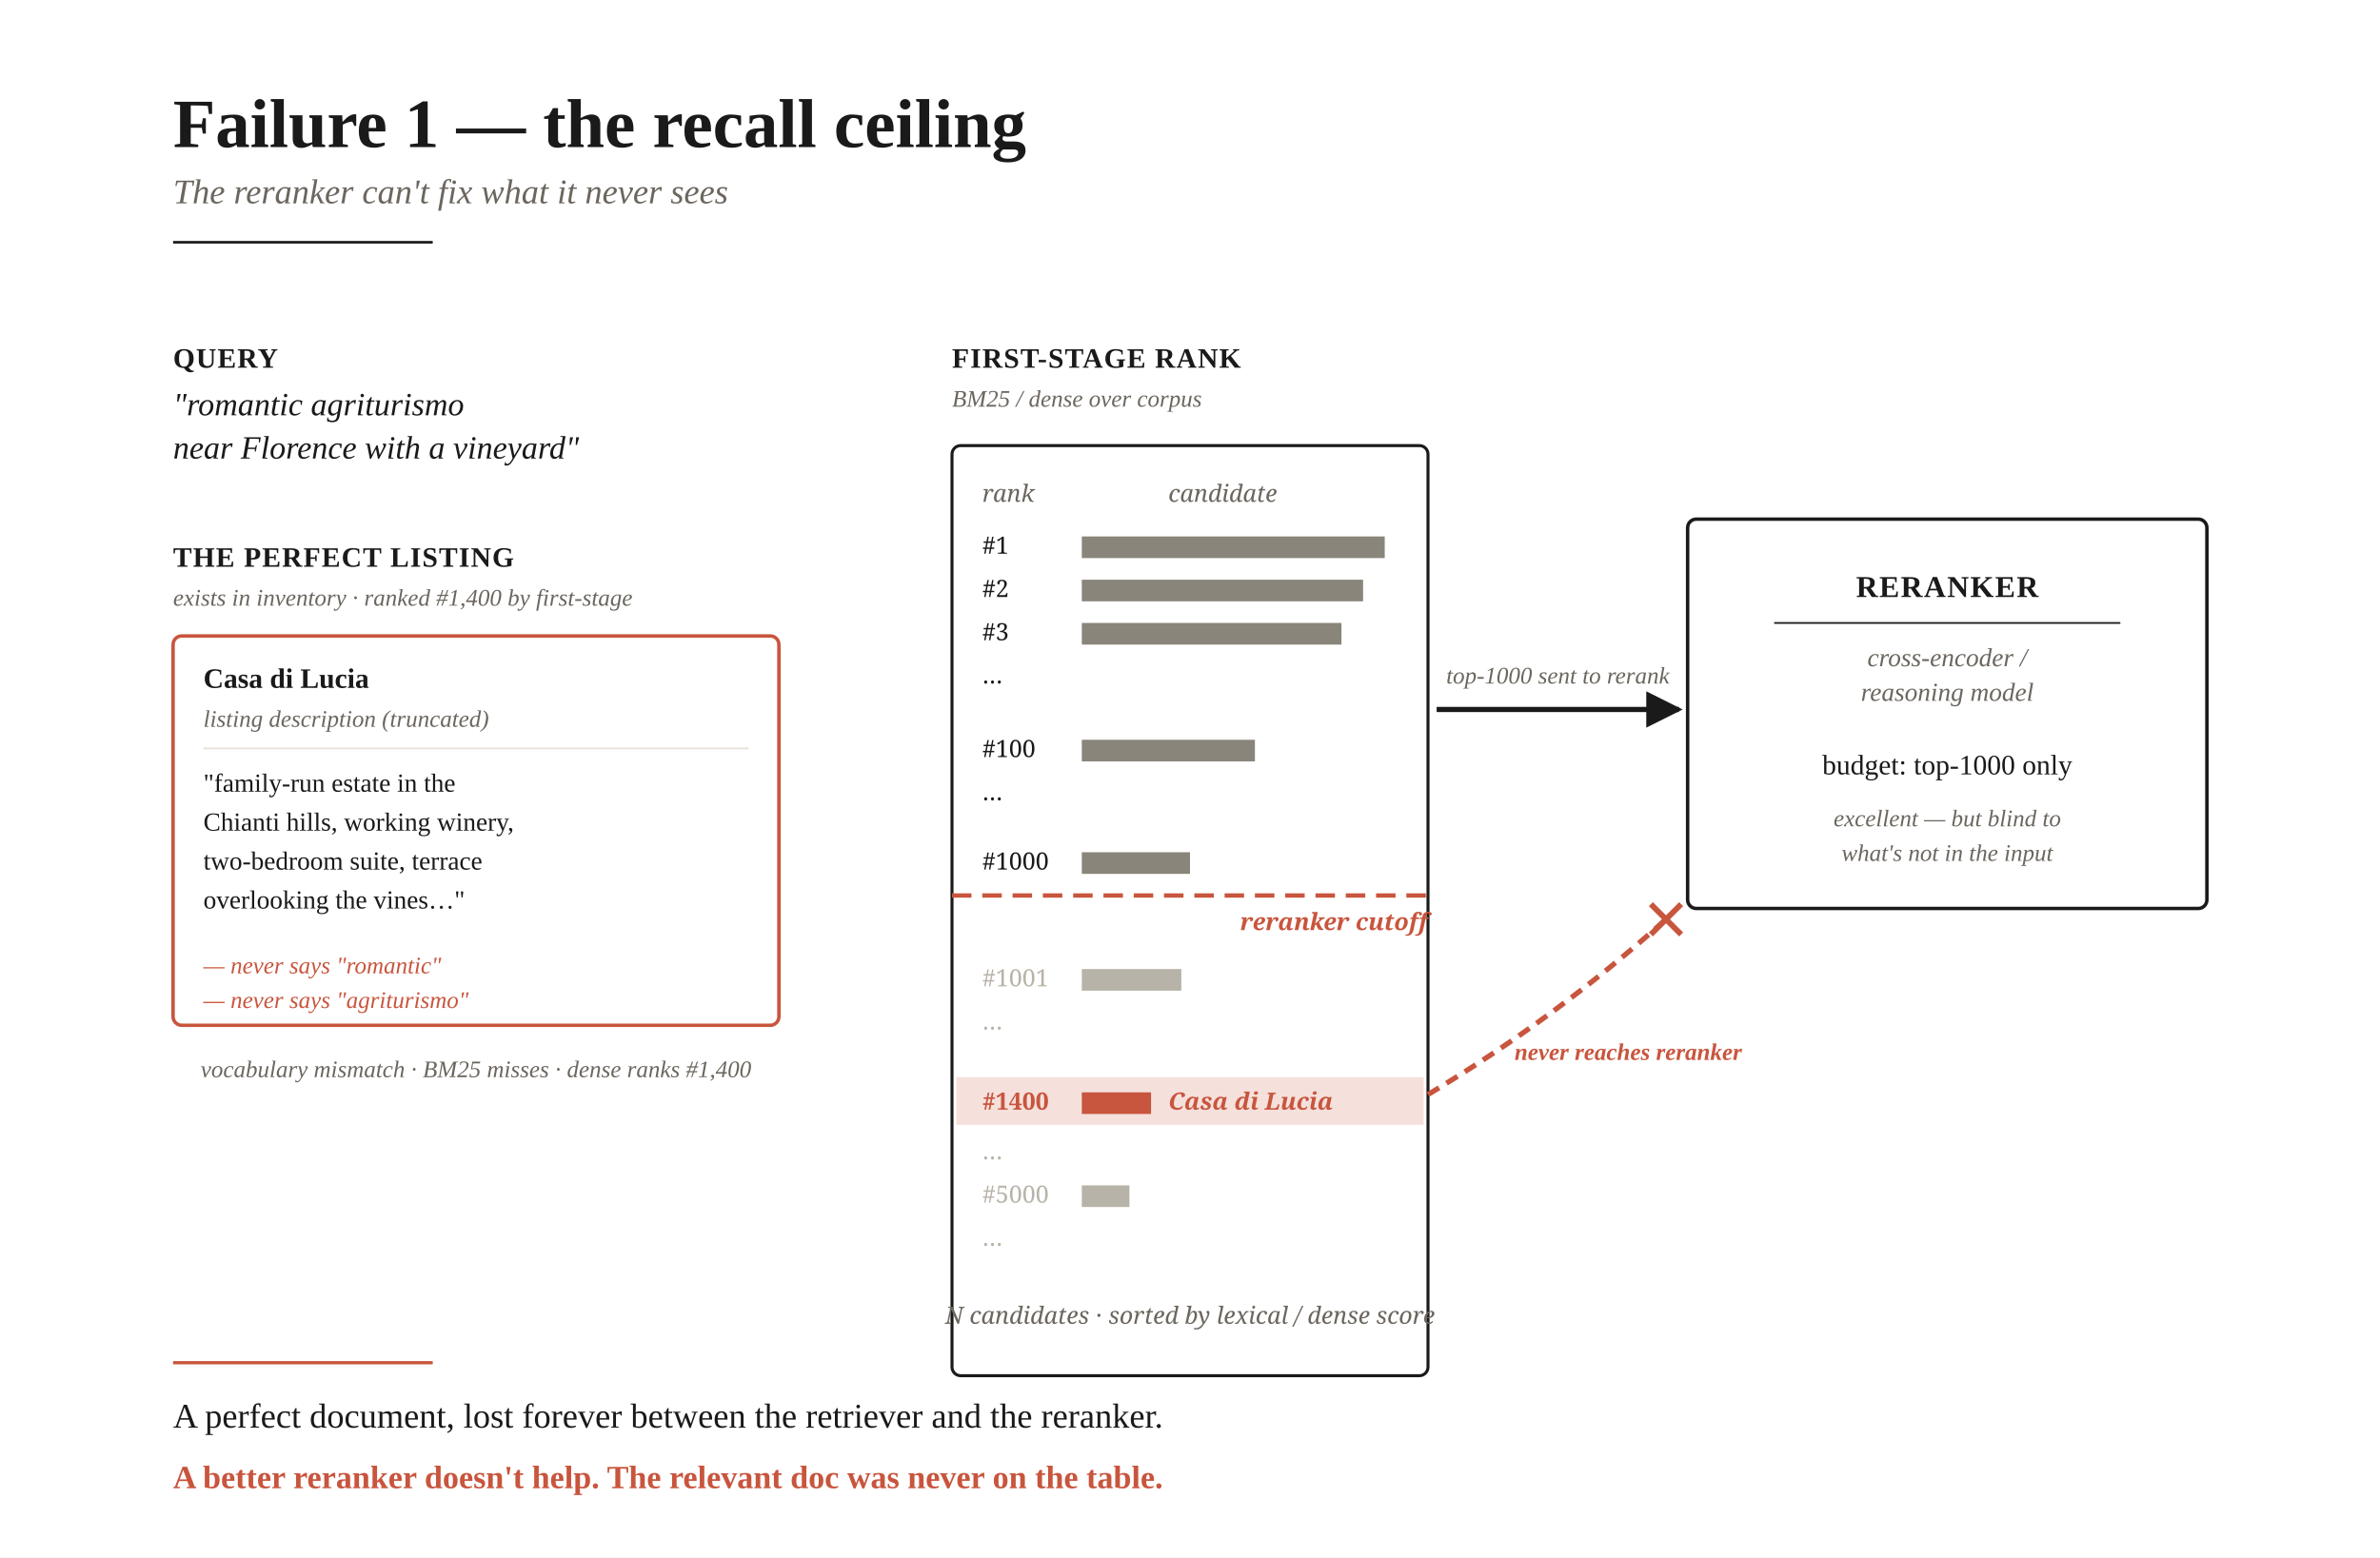
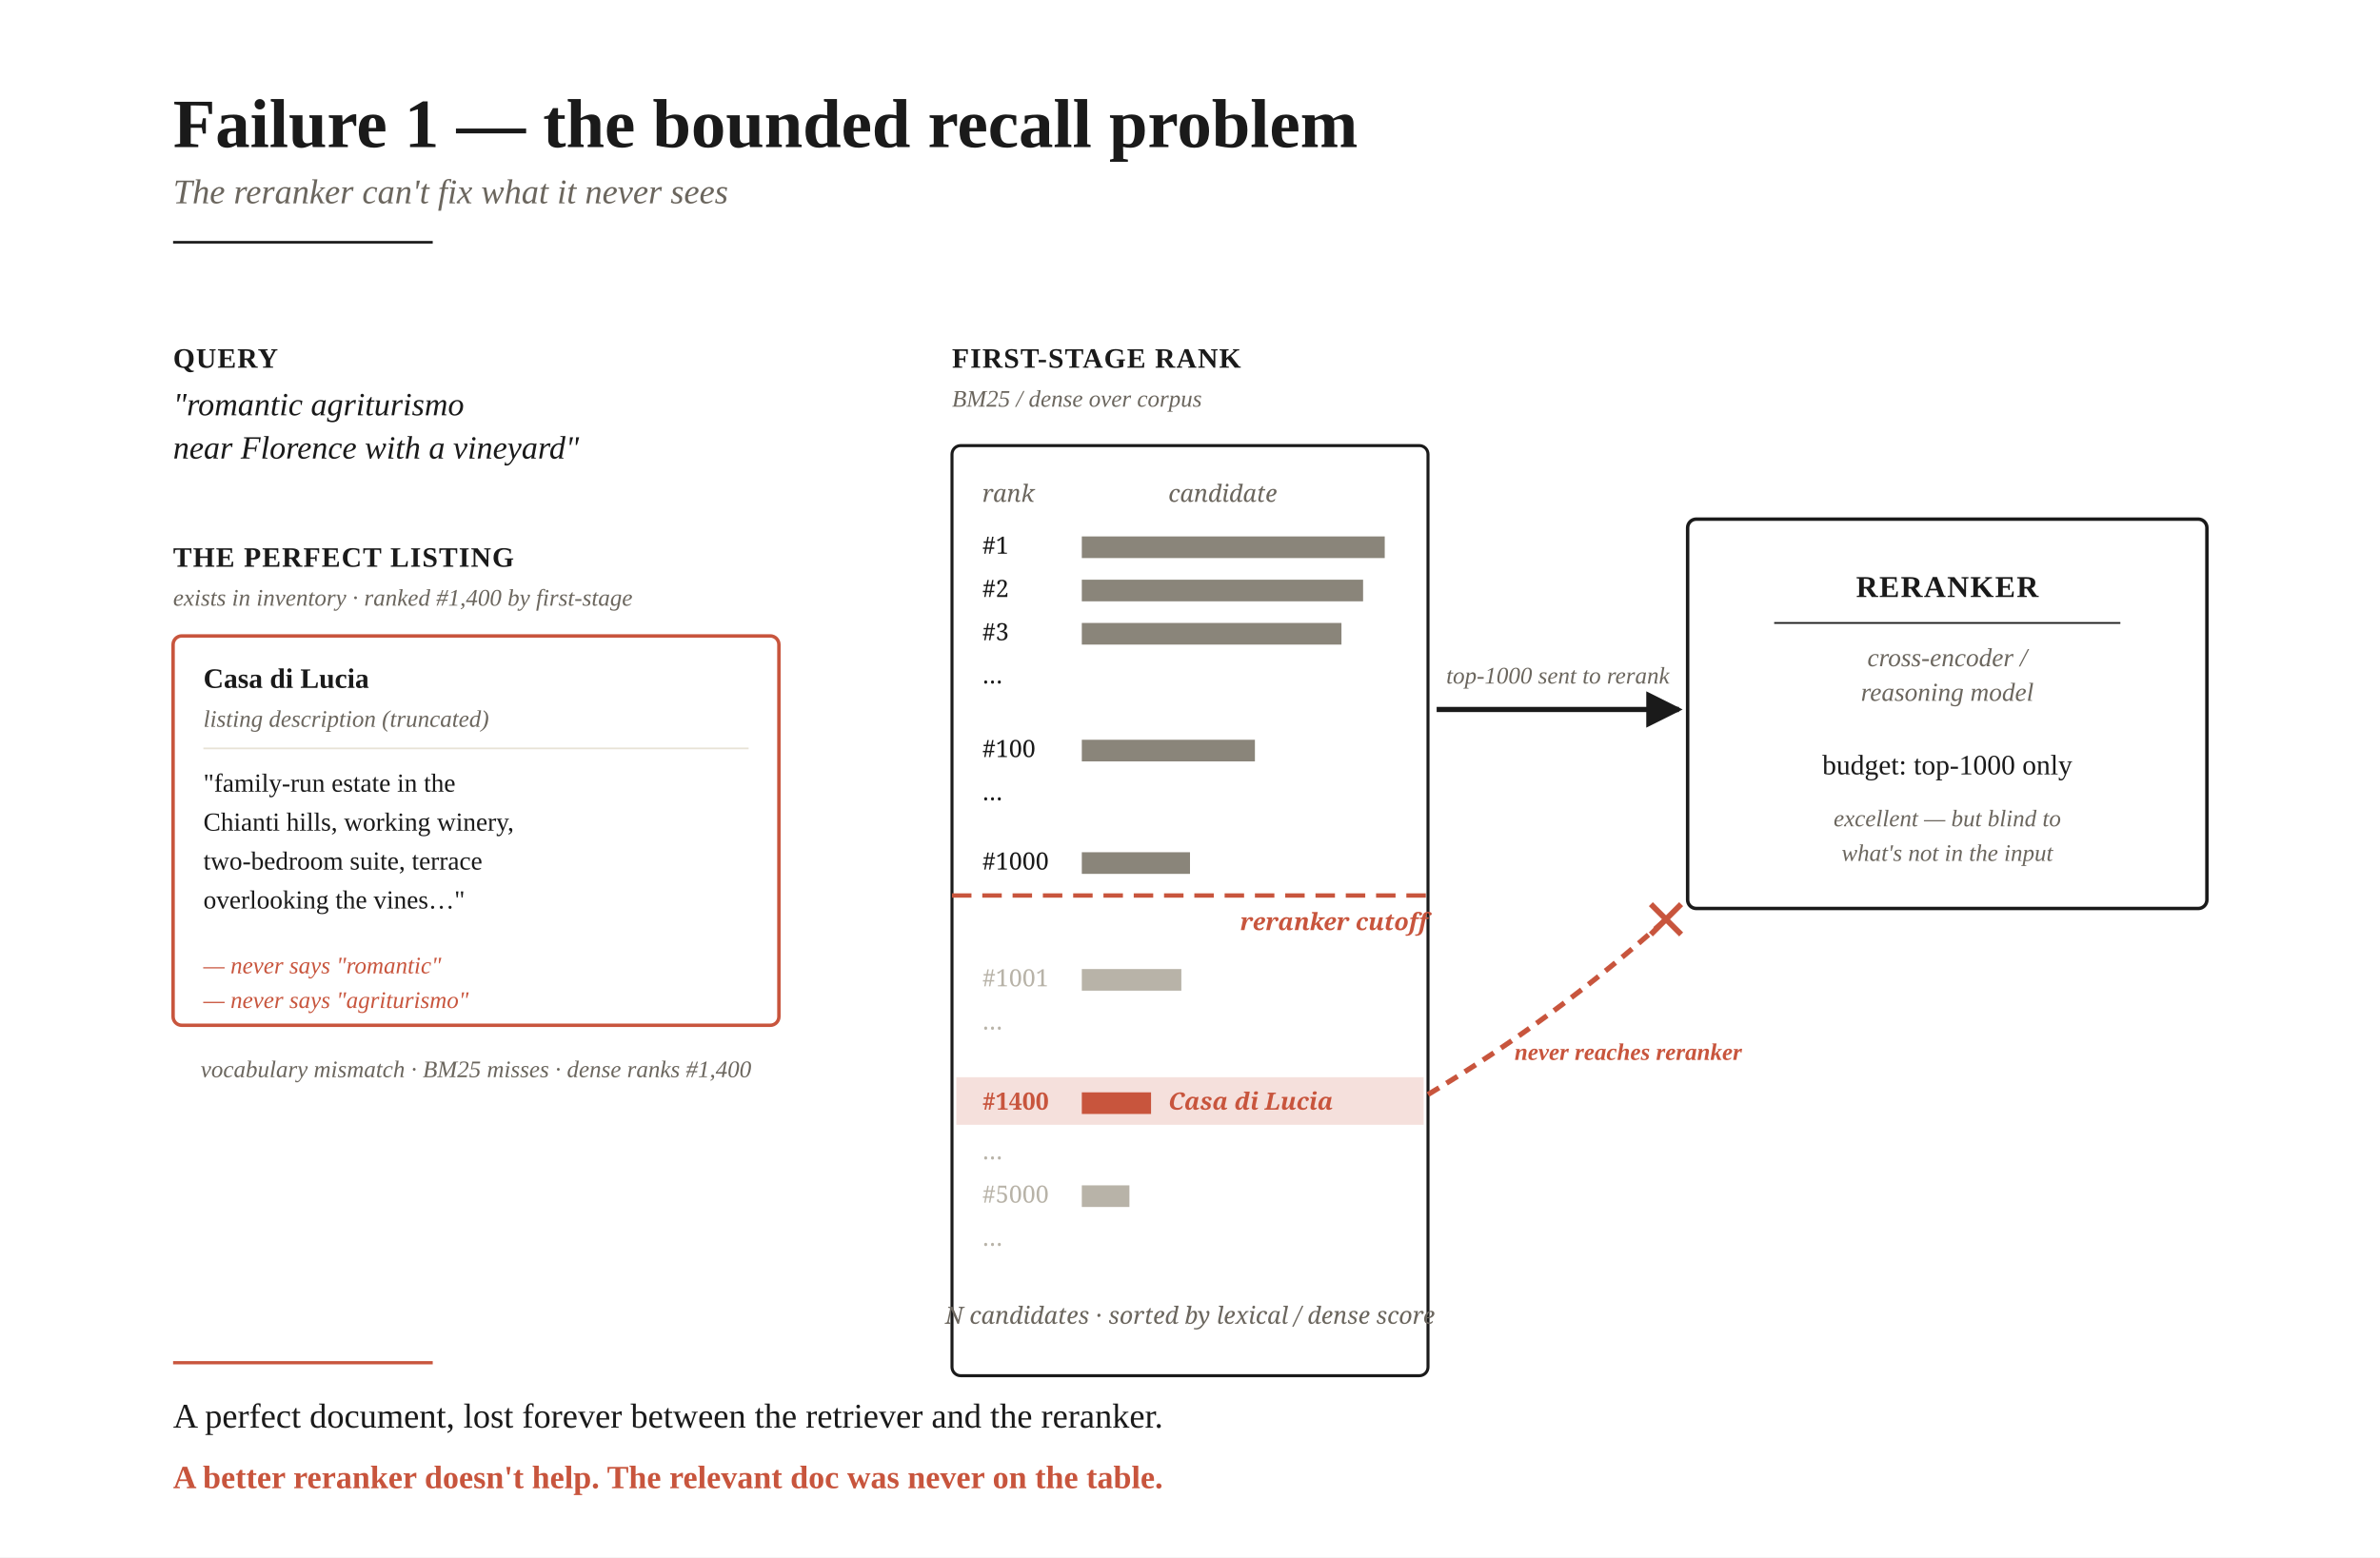
<svg xmlns="http://www.w3.org/2000/svg" viewBox="0 0 1100 720" width="1100" height="720" font-family="Georgia, 'Times New Roman', serif">
  <defs>
    <marker id="ar-fwd" viewBox="0 0 10 10" refX="9" refY="5" markerWidth="7" markerHeight="7" orient="auto-start-reverse">
      <path d="M 0 0 L 10 5 L 0 10 z" fill="#1a1a1a" />
    </marker>
    <marker id="ar-acc" viewBox="0 0 10 10" refX="9" refY="5" markerWidth="7" markerHeight="7" orient="auto-start-reverse">
      <path d="M 0 0 L 10 5 L 0 10 z" fill="#c8553d" />
    </marker>
  </defs>
  <rect width="1100" height="720" fill="#ffffff" />
-   <text font-weight="bold" font-family="Georgia, 'Times New Roman', serif" x="80" y="68" font-size="32" fill="#1a1a1a">Failure 1 — the recall ceiling</text>
+   <text font-weight="bold" font-family="Georgia, 'Times New Roman', serif" x="80" y="68" font-size="32" fill="#1a1a1a">Failure 1 — the bounded recall problem</text>
  <text font-family="Georgia, 'Times New Roman', serif" x="80" y="94" font-size="16" fill="#6b665e" font-style="italic">The reranker can't fix what it never sees</text>
  <line x1="80" y1="112" x2="200" y2="112" stroke="#1a1a1a" stroke-width="1.2" />
  <g transform="translate(80, 170)">
    <text x="0" y="0" font-size="13" fill="#1a1a1a" font-weight="bold" letter-spacing="0.5">QUERY</text>
    <text x="0" y="22" font-size="15" fill="#1a1a1a" font-style="italic">"romantic agriturismo</text>
    <text x="0" y="42" font-size="15" fill="#1a1a1a" font-style="italic">near Florence with a vineyard"</text>
    <text x="0" y="92" font-size="13" fill="#1a1a1a" font-weight="bold" letter-spacing="0.5">THE PERFECT LISTING</text>
    <text x="0" y="110" font-size="11" fill="#6b665e" font-style="italic">exists in inventory · ranked #1,400 by first-stage</text>
    <rect x="0" y="124" width="280" height="180" rx="4" fill="#ffffff" stroke="#c8553d" stroke-width="1.6" />
    <text x="14" y="148" font-size="13" fill="#1a1a1a" font-weight="bold">Casa di Lucia</text>
    <text x="14" y="166" font-size="11" fill="#6b665e" font-style="italic">listing description (truncated)</text>
    <line x1="14" y1="176" x2="266" y2="176" stroke="#e8e2d6" stroke-width="0.8" />
    <text x="14" y="196" font-size="12" fill="#1a1a1a">"family-run estate in the</text>
    <text x="14" y="214" font-size="12" fill="#1a1a1a">Chianti hills, working winery,</text>
    <text x="14" y="232" font-size="12" fill="#1a1a1a">two-bedroom suite, terrace</text>
    <text x="14" y="250" font-size="12" fill="#1a1a1a">overlooking the vines…"</text>
    <text x="14" y="280" font-size="11" fill="#c8553d" font-style="italic">— never says "romantic"</text>
    <text x="14" y="296" font-size="11" fill="#c8553d" font-style="italic">— never says "agriturismo"</text>
    <text x="140" y="328" font-size="11" fill="#6b665e" font-style="italic" text-anchor="middle">vocabulary mismatch · BM25 misses · dense ranks #1,400</text>
  </g>
  <g transform="translate(440, 170)">
    <text x="0" y="0" font-size="13" font-weight="bold" fill="#1a1a1a" letter-spacing="0.5">FIRST-STAGE RANK</text>
    <text x="0" y="18" font-size="11" fill="#6b665e" font-style="italic">BM25 / dense over corpus</text>
    <rect x="0" y="36" width="220" height="430" rx="4" fill="none" stroke="#1a1a1a" stroke-width="1.4" />
    <g font-family="Georgia, serif">
      <text x="14" y="62" font-size="11" fill="#6b665e" font-style="italic">rank</text>
      <text x="100" y="62" font-size="11" fill="#6b665e" font-style="italic">candidate</text>
      <text x="14" y="86" font-size="11" fill="#1a1a1a">#1</text>
      <rect x="60" y="78" width="140" height="10" fill="#8a857a" />
      <text x="14" y="106" font-size="11" fill="#1a1a1a">#2</text>
      <rect x="60" y="98" width="130" height="10" fill="#8a857a" />
      <text x="14" y="126" font-size="11" fill="#1a1a1a">#3</text>
      <rect x="60" y="118" width="120" height="10" fill="#8a857a" />
      <text x="14" y="146" font-size="11" fill="#1a1a1a">…</text>
      <text x="14" y="180" font-size="11" fill="#1a1a1a">#100</text>
      <rect x="60" y="172" width="80" height="10" fill="#8a857a" />
      <text x="14" y="200" font-size="11" fill="#1a1a1a">…</text>
      <text x="14" y="232" font-size="11" fill="#1a1a1a">#1000</text>
      <rect x="60" y="224" width="50" height="10" fill="#8a857a" />
      <line x1="0" y1="244" x2="220" y2="244" stroke="#c8553d" stroke-width="2" stroke-dasharray="9,5" />
      <text x="220" y="260" font-size="11" fill="#c8553d" font-style="italic" font-weight="bold" text-anchor="end">reranker cutoff</text>
      <text x="14" y="286" font-size="11" fill="#b8b3a8">#1001</text>
      <rect x="60" y="278" width="46" height="10" fill="#b8b3a8" />
      <text x="14" y="306" font-size="11" fill="#b8b3a8">…</text>
      <rect x="2" y="328" width="216" height="22" fill="#c8553d" fill-opacity="0.18" />
      <text x="14" y="343" font-size="11" fill="#c8553d" font-weight="bold">#1400</text>
      <rect x="60" y="335" width="32" height="10" fill="#c8553d" />
      <text x="100" y="343" font-size="11" fill="#c8553d" font-style="italic" font-weight="bold">Casa di Lucia</text>
      <text x="14" y="366" font-size="11" fill="#b8b3a8">…</text>
      <text x="14" y="386" font-size="11" fill="#b8b3a8">#5000</text>
      <rect x="60" y="378" width="22" height="10" fill="#b8b3a8" />
      <text x="14" y="406" font-size="11" fill="#b8b3a8">…</text>
      <text x="110" y="442" font-size="11" fill="#6b665e" font-style="italic" text-anchor="middle">N candidates · sorted by lexical / dense score</text>
    </g>
  </g>
  <g transform="translate(780, 240)">
    <rect x="0" y="0" width="240" height="180" rx="4" fill="none" stroke="#1a1a1a" stroke-width="1.6" />
    <text x="120" y="36" text-anchor="middle" font-size="14" fill="#1a1a1a" font-weight="bold" letter-spacing="0.6">RERANKER</text>
    <line x1="40" y1="48" x2="200" y2="48" stroke="#1a1a1a" stroke-width="0.8" />
    <text x="120" y="68" text-anchor="middle" font-size="12" fill="#6b665e" font-style="italic">cross-encoder /</text>
    <text x="120" y="84" text-anchor="middle" font-size="12" fill="#6b665e" font-style="italic">reasoning model</text>
    <text x="120" y="118" text-anchor="middle" font-size="13" fill="#1a1a1a">budget: top-1000 only</text>
    <text x="120" y="142" text-anchor="middle" font-size="11" fill="#6b665e" font-style="italic">excellent — but blind to</text>
    <text x="120" y="158" text-anchor="middle" font-size="11" fill="#6b665e" font-style="italic">what's not in the input</text>
  </g>
  <line x1="664" y1="328" x2="776" y2="328" stroke="#1a1a1a" stroke-width="2.4" marker-end="url(#ar-fwd)" />
  <text x="720" y="316" text-anchor="middle" font-size="11" fill="#6b665e" font-style="italic">top-1000 sent to rerank</text>
  <path d="M 660 506 Q 720 470 770 425" fill="none" stroke="#c8553d" stroke-width="2.4" stroke-dasharray="6,4" />
  <g transform="translate(770, 425)" stroke="#c8553d" stroke-width="2.6">
    <line x1="-7" y1="-7" x2="7" y2="7" />
    <line x1="-7" y1="7" x2="7" y2="-7" />
  </g>
  <text x="700" y="490" font-size="11" fill="#c8553d" font-style="italic" font-weight="bold">never reaches reranker</text>
  <line x1="80" y1="630" x2="200" y2="630" stroke="#c8553d" stroke-width="1.5" />
  <text x="80" y="660" font-size="16" fill="#1a1a1a">A perfect document, lost forever between the retriever and the reranker.</text>
  <text x="80" y="688" font-size="15" fill="#c8553d" font-weight="bold">A better reranker doesn't help. The relevant doc was never on the table.</text>
</svg>
